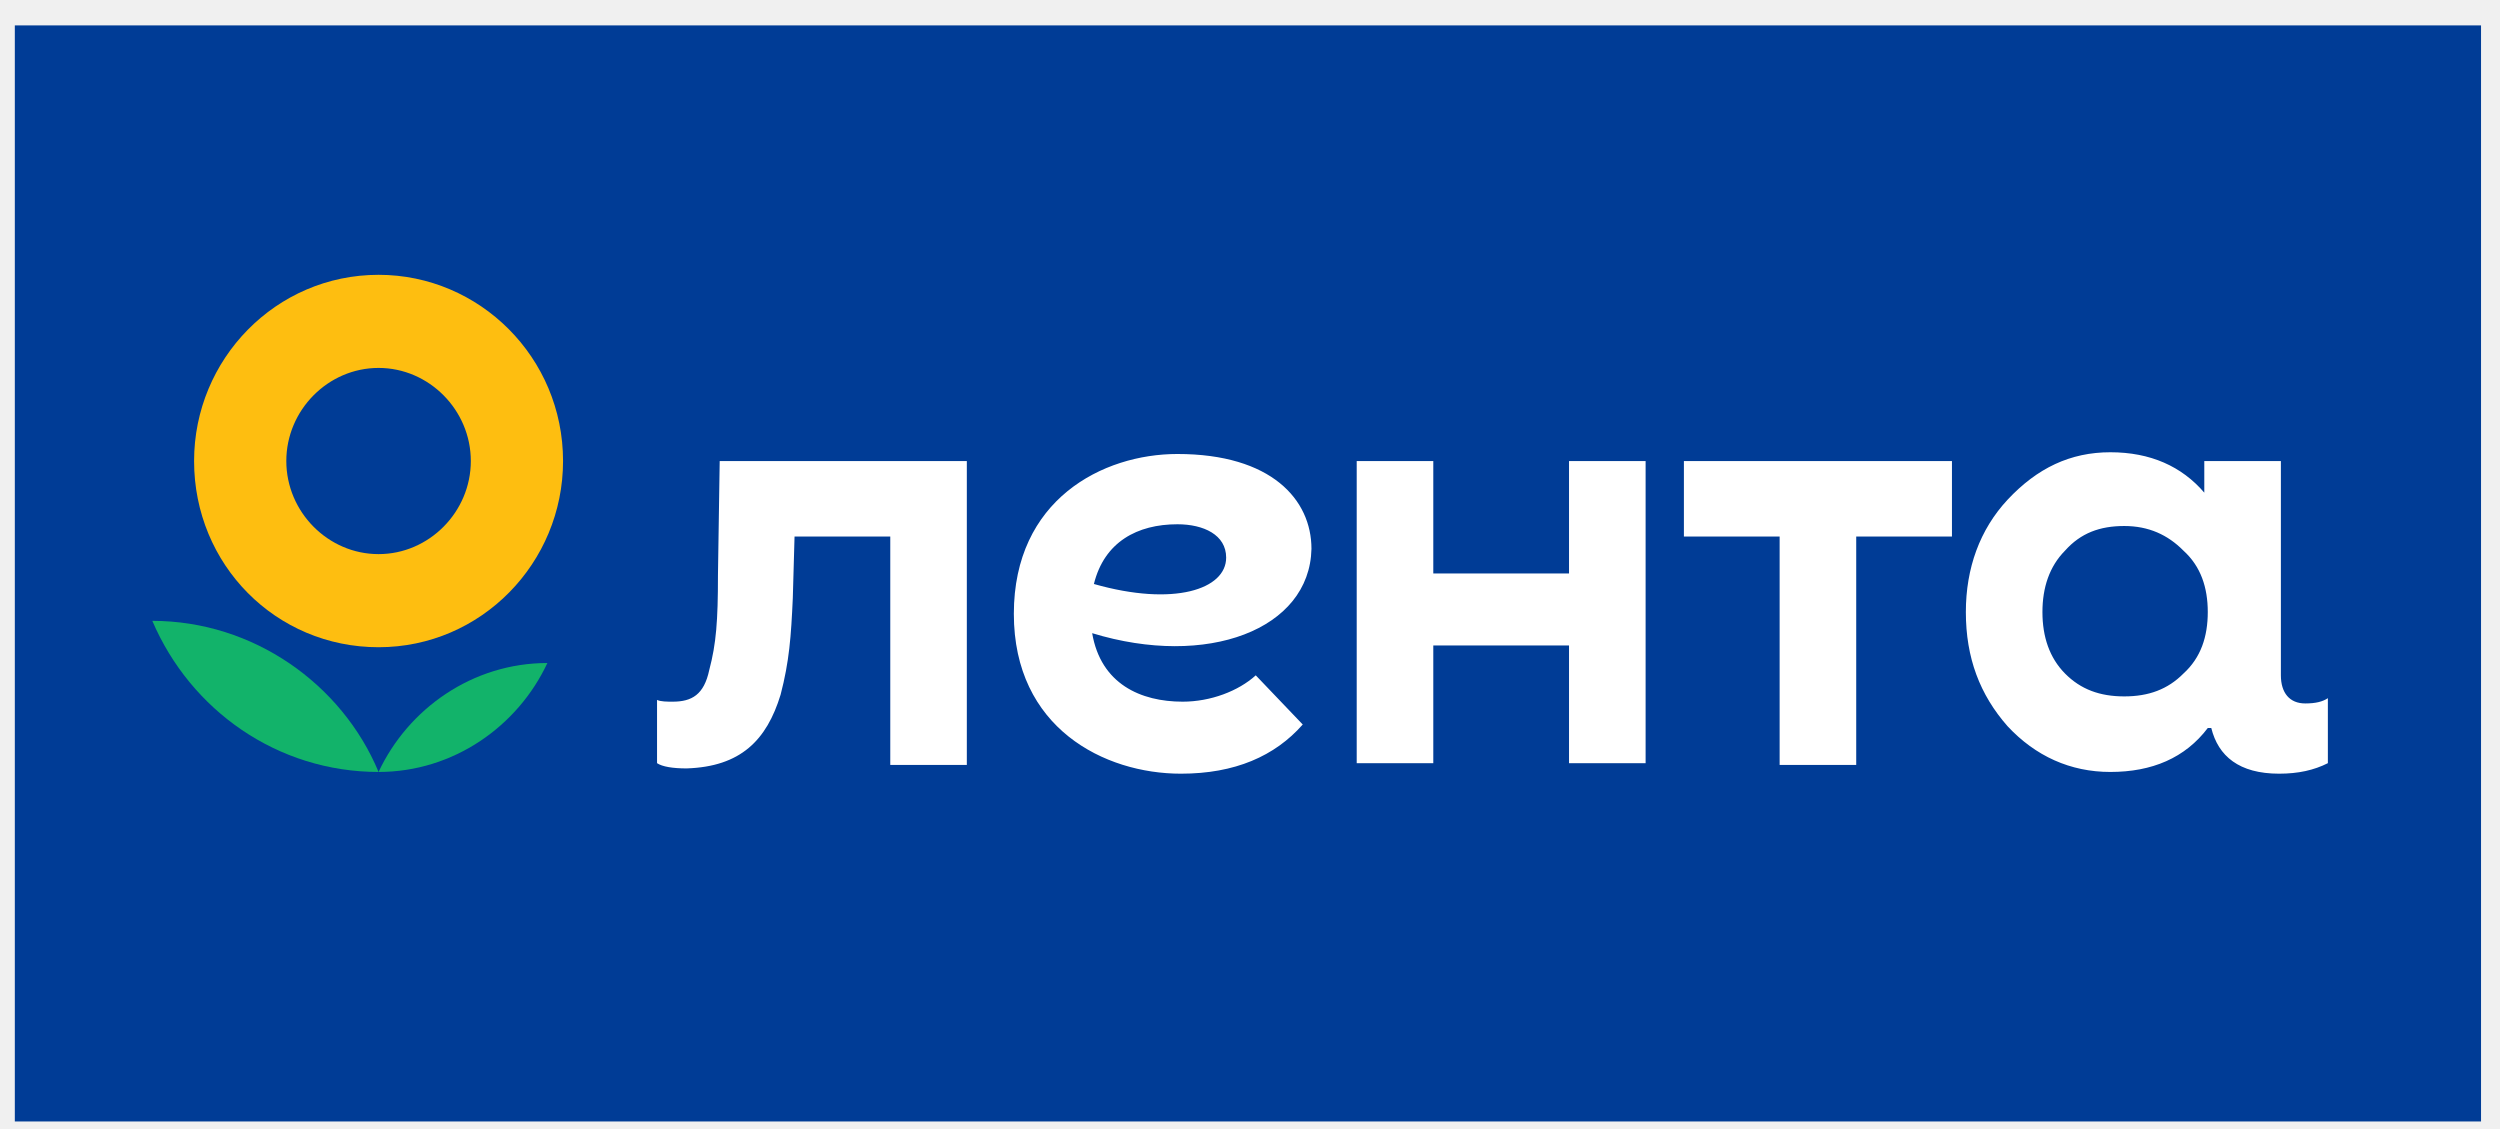
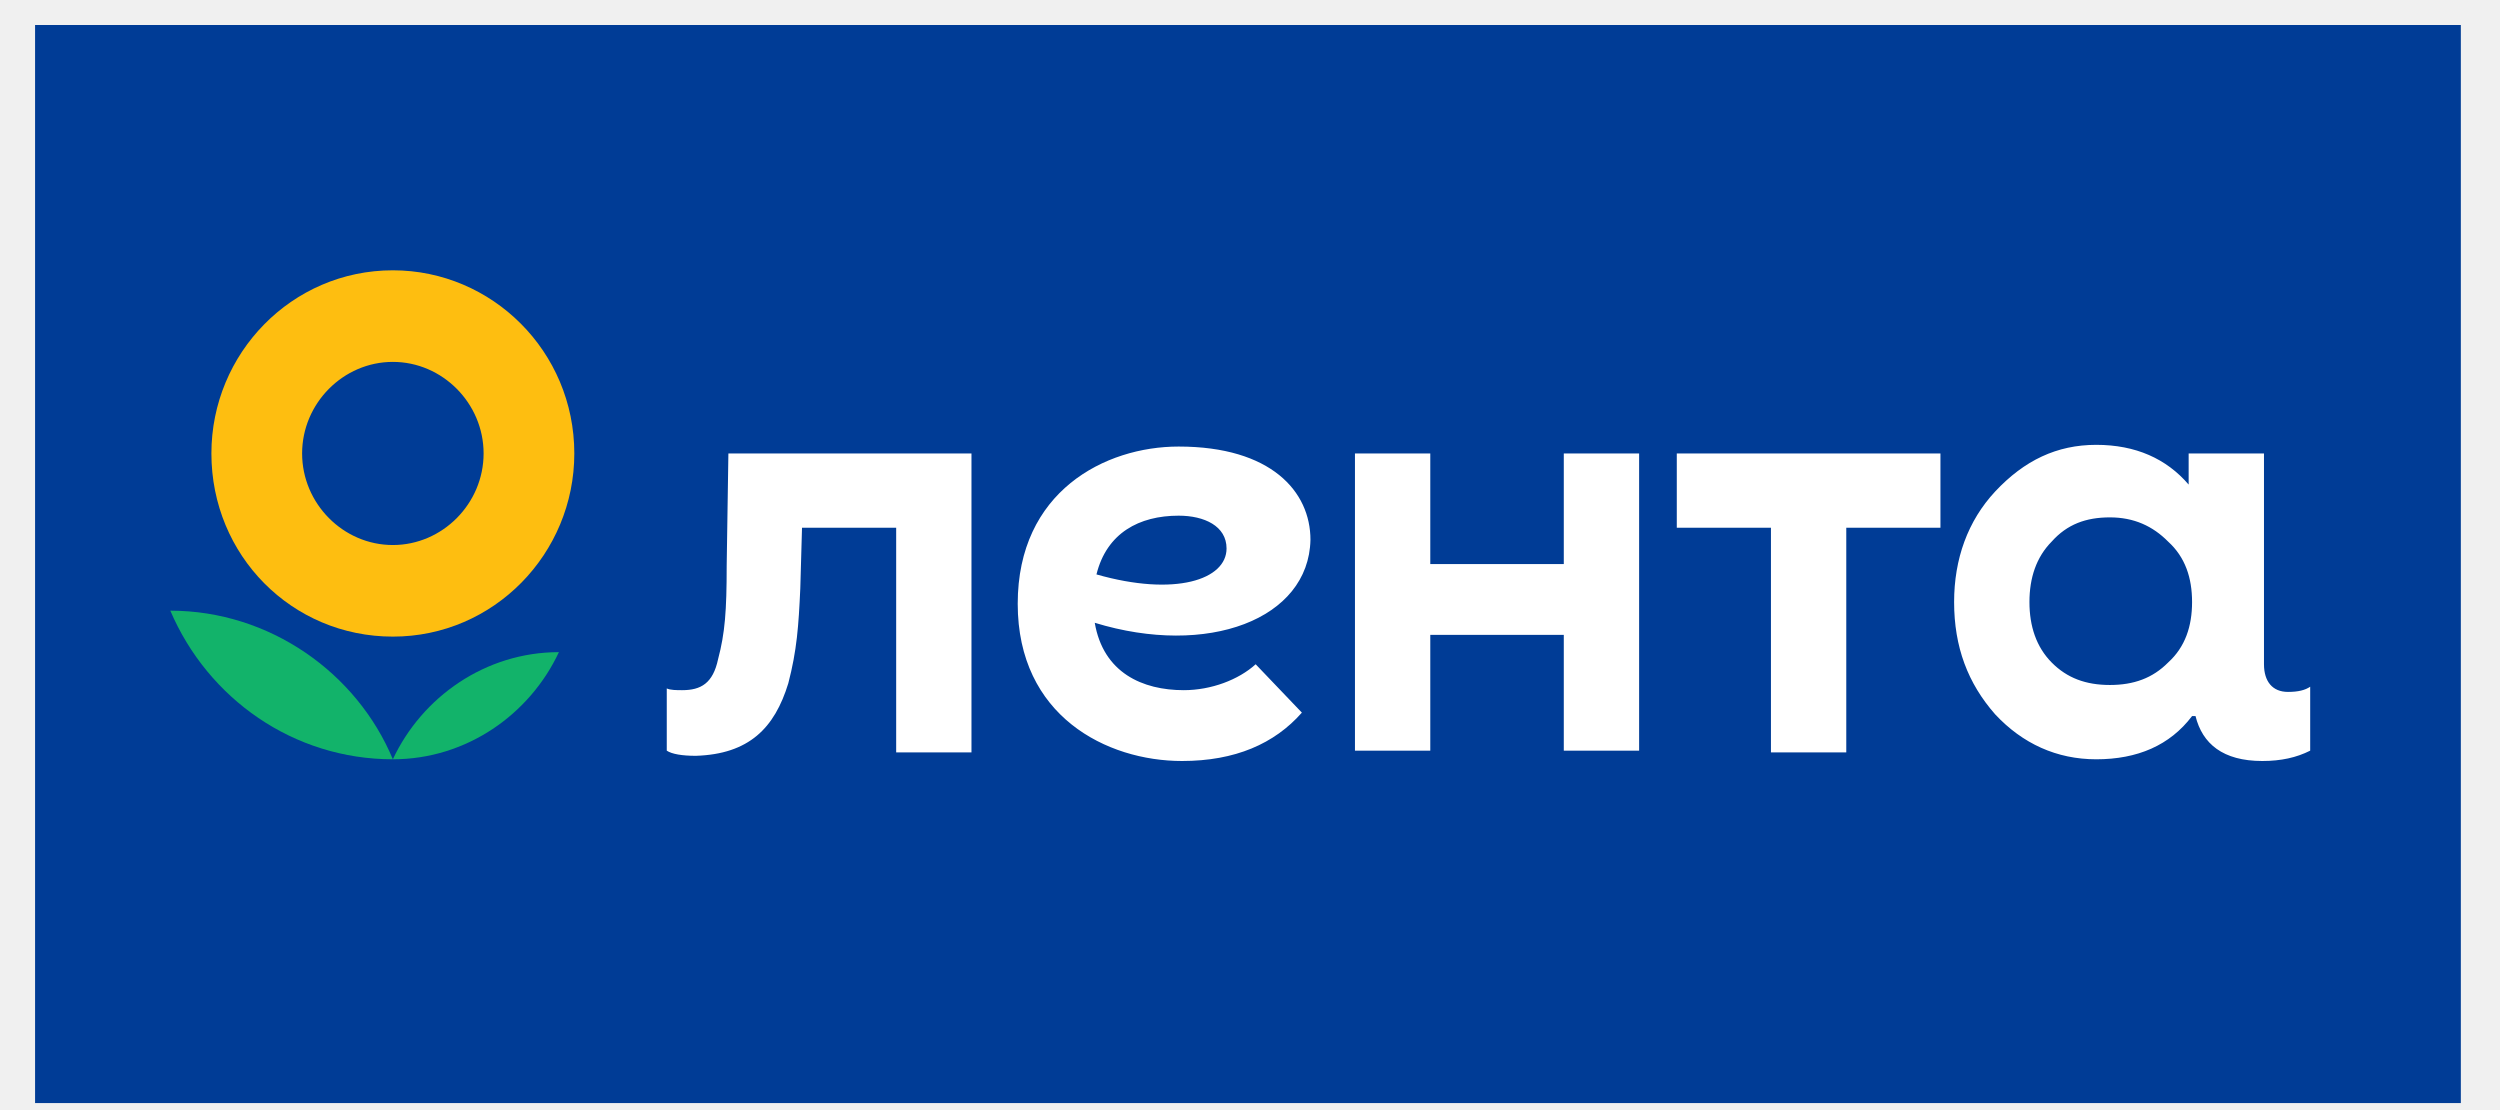
- <svg xmlns="http://www.w3.org/2000/svg" viewBox="0 0 82 37" fill="none">
+ <svg xmlns="http://www.w3.org/2000/svg" width="178" height="79" viewBox="0 0 82 37" fill="none">
  <g clip-path="url(#clip0_1027_75)">
    <path d="M81.378 0.833H0.486V36.785H81.378V0.833Z" fill="#003C96" />
    <path d="M4.996 20.364C6.252 23.303 9.106 25.32 12.417 25.32C11.218 22.439 8.307 20.364 4.996 20.364Z" fill="#12B36A" />
    <path d="M12.417 25.32C14.872 25.32 16.984 23.822 17.954 21.747C15.5 21.747 13.387 23.245 12.417 25.32Z" fill="#12B36A" />
    <path fill-rule="evenodd" clip-rule="evenodd" d="M12.417 21.229C15.785 21.229 18.468 18.463 18.468 15.121C18.468 11.722 15.728 9.014 12.417 9.014C9.049 9.014 6.366 11.78 6.366 15.121C6.366 18.521 9.049 21.229 12.417 21.229ZM12.417 18.175C14.072 18.175 15.443 16.792 15.443 15.121C15.443 13.451 14.072 12.068 12.417 12.068C10.761 12.068 9.391 13.451 9.391 15.121C9.391 16.792 10.761 18.175 12.417 18.175Z" fill="#FEBE10" />
    <path d="M51.464 15.122H53.976V25.032H51.464V21.171H47.012V25.032H44.5V15.122H47.012V18.809H51.464V15.122ZM55.232 17.599H58.372V25.089H60.884V17.599H64.024V15.122H55.232V17.599ZM76.354 22.9V25.032C75.898 25.262 75.384 25.377 74.756 25.377C73.443 25.377 72.758 24.801 72.53 23.879H72.415C71.673 24.859 70.589 25.32 69.219 25.32C67.906 25.32 66.764 24.801 65.85 23.822C64.937 22.785 64.48 21.575 64.48 20.076C64.48 18.636 64.937 17.369 65.85 16.389C66.821 15.352 67.906 14.834 69.219 14.834C70.531 14.834 71.559 15.294 72.301 16.159V15.122H74.813V22.151C74.813 22.727 75.099 23.073 75.612 23.073C75.955 23.073 76.183 23.015 76.354 22.9ZM72.415 20.076C72.415 19.27 72.187 18.578 71.616 18.06C71.102 17.541 70.474 17.253 69.675 17.253C68.876 17.253 68.248 17.484 67.734 18.06C67.221 18.578 66.992 19.27 66.992 20.076C66.992 20.883 67.221 21.575 67.734 22.093C68.248 22.612 68.876 22.842 69.675 22.842C70.474 22.842 71.102 22.612 71.616 22.093C72.187 21.575 72.415 20.883 72.415 20.076ZM23.606 15.122L23.549 18.867C23.549 20.365 23.492 21.114 23.263 21.978C23.092 22.785 22.692 23.015 22.065 23.015C21.893 23.015 21.665 23.015 21.551 22.957V25.032C21.722 25.147 22.065 25.204 22.521 25.204C24.291 25.147 25.147 24.282 25.604 22.785C25.889 21.69 25.947 20.883 26.004 19.616L26.061 17.599H29.201V25.089H31.712V15.122H23.606ZM35.823 20.768C36.108 22.439 37.421 23.015 38.791 23.015C39.705 23.015 40.618 22.669 41.189 22.151L42.73 23.764C41.817 24.801 40.504 25.377 38.734 25.377C36.222 25.377 33.254 23.879 33.254 20.134C33.254 16.389 36.165 14.891 38.62 14.891C41.703 14.891 43.016 16.389 43.016 18.002C42.958 20.653 39.59 21.92 35.823 20.768ZM40.218 18.29C40.218 17.541 39.476 17.196 38.62 17.196C37.307 17.196 36.222 17.772 35.88 19.155C38.506 19.904 40.218 19.328 40.218 18.29Z" fill="white" />
  </g>
  <defs>
    <clipPath id="clip0_1027_75">
      <rect width="80.892" height="35.952" fill="white" transform="translate(0.48584 0.832764)" />
    </clipPath>
  </defs>
</svg>
